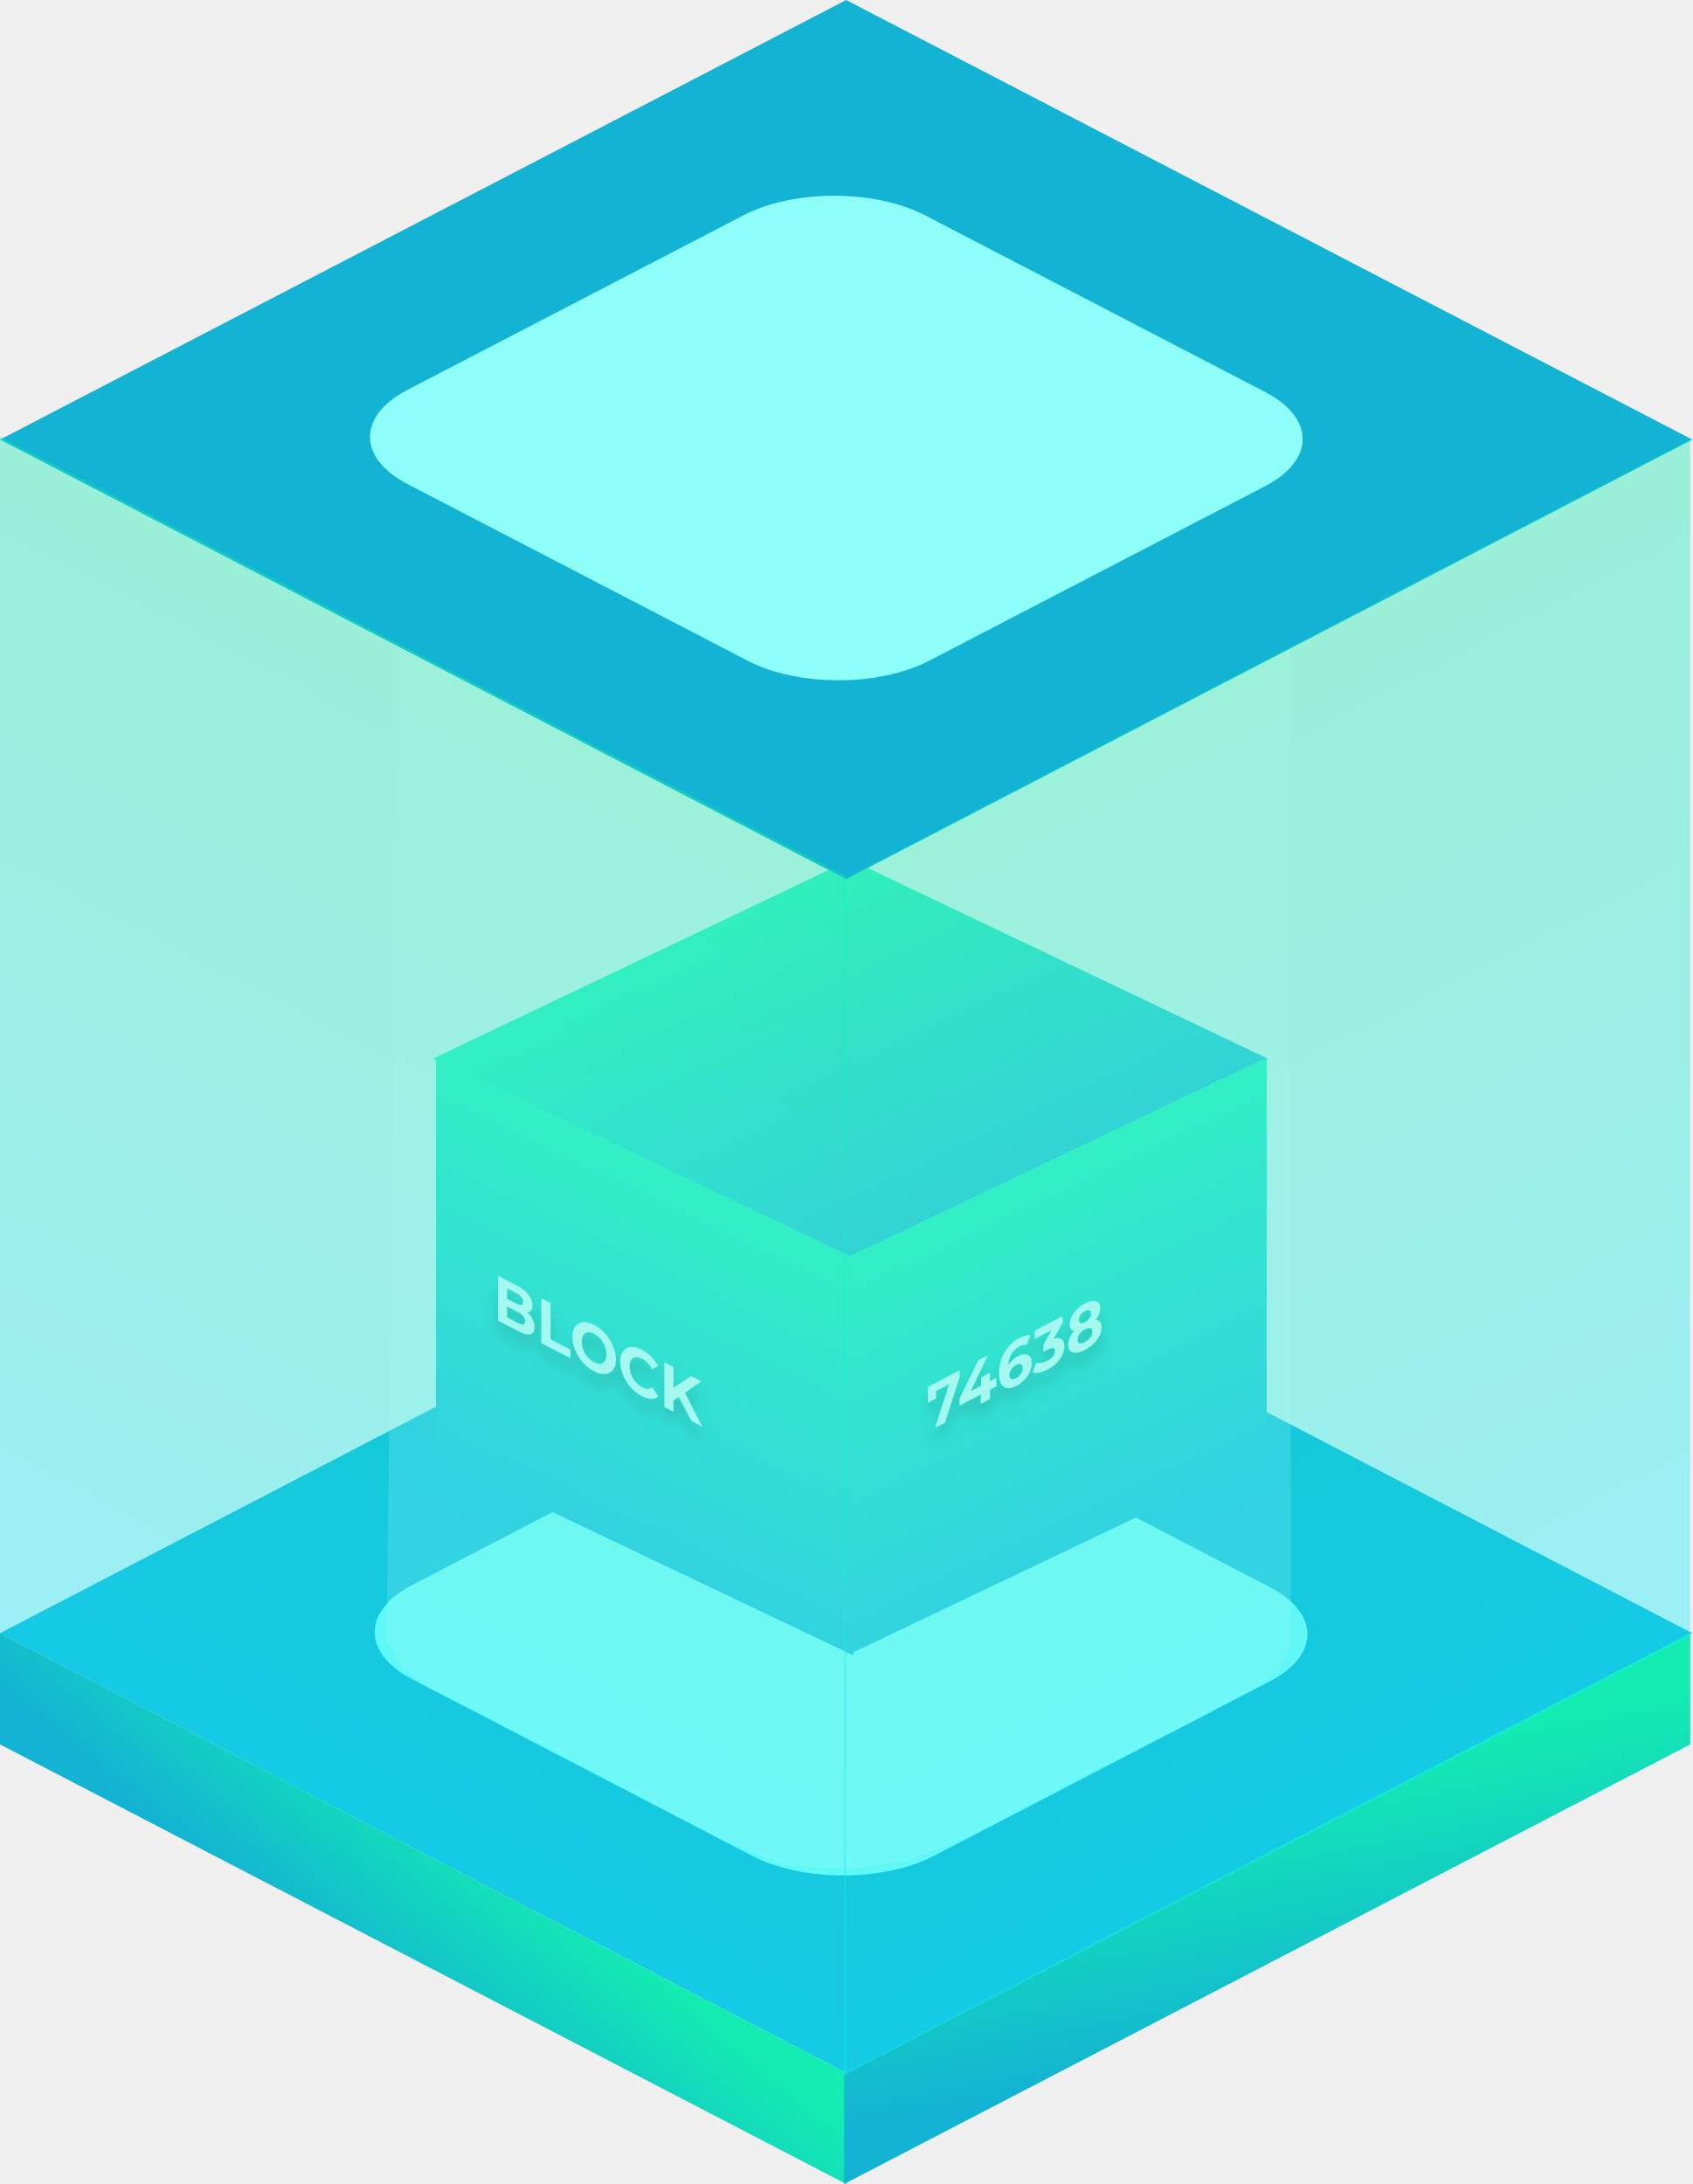
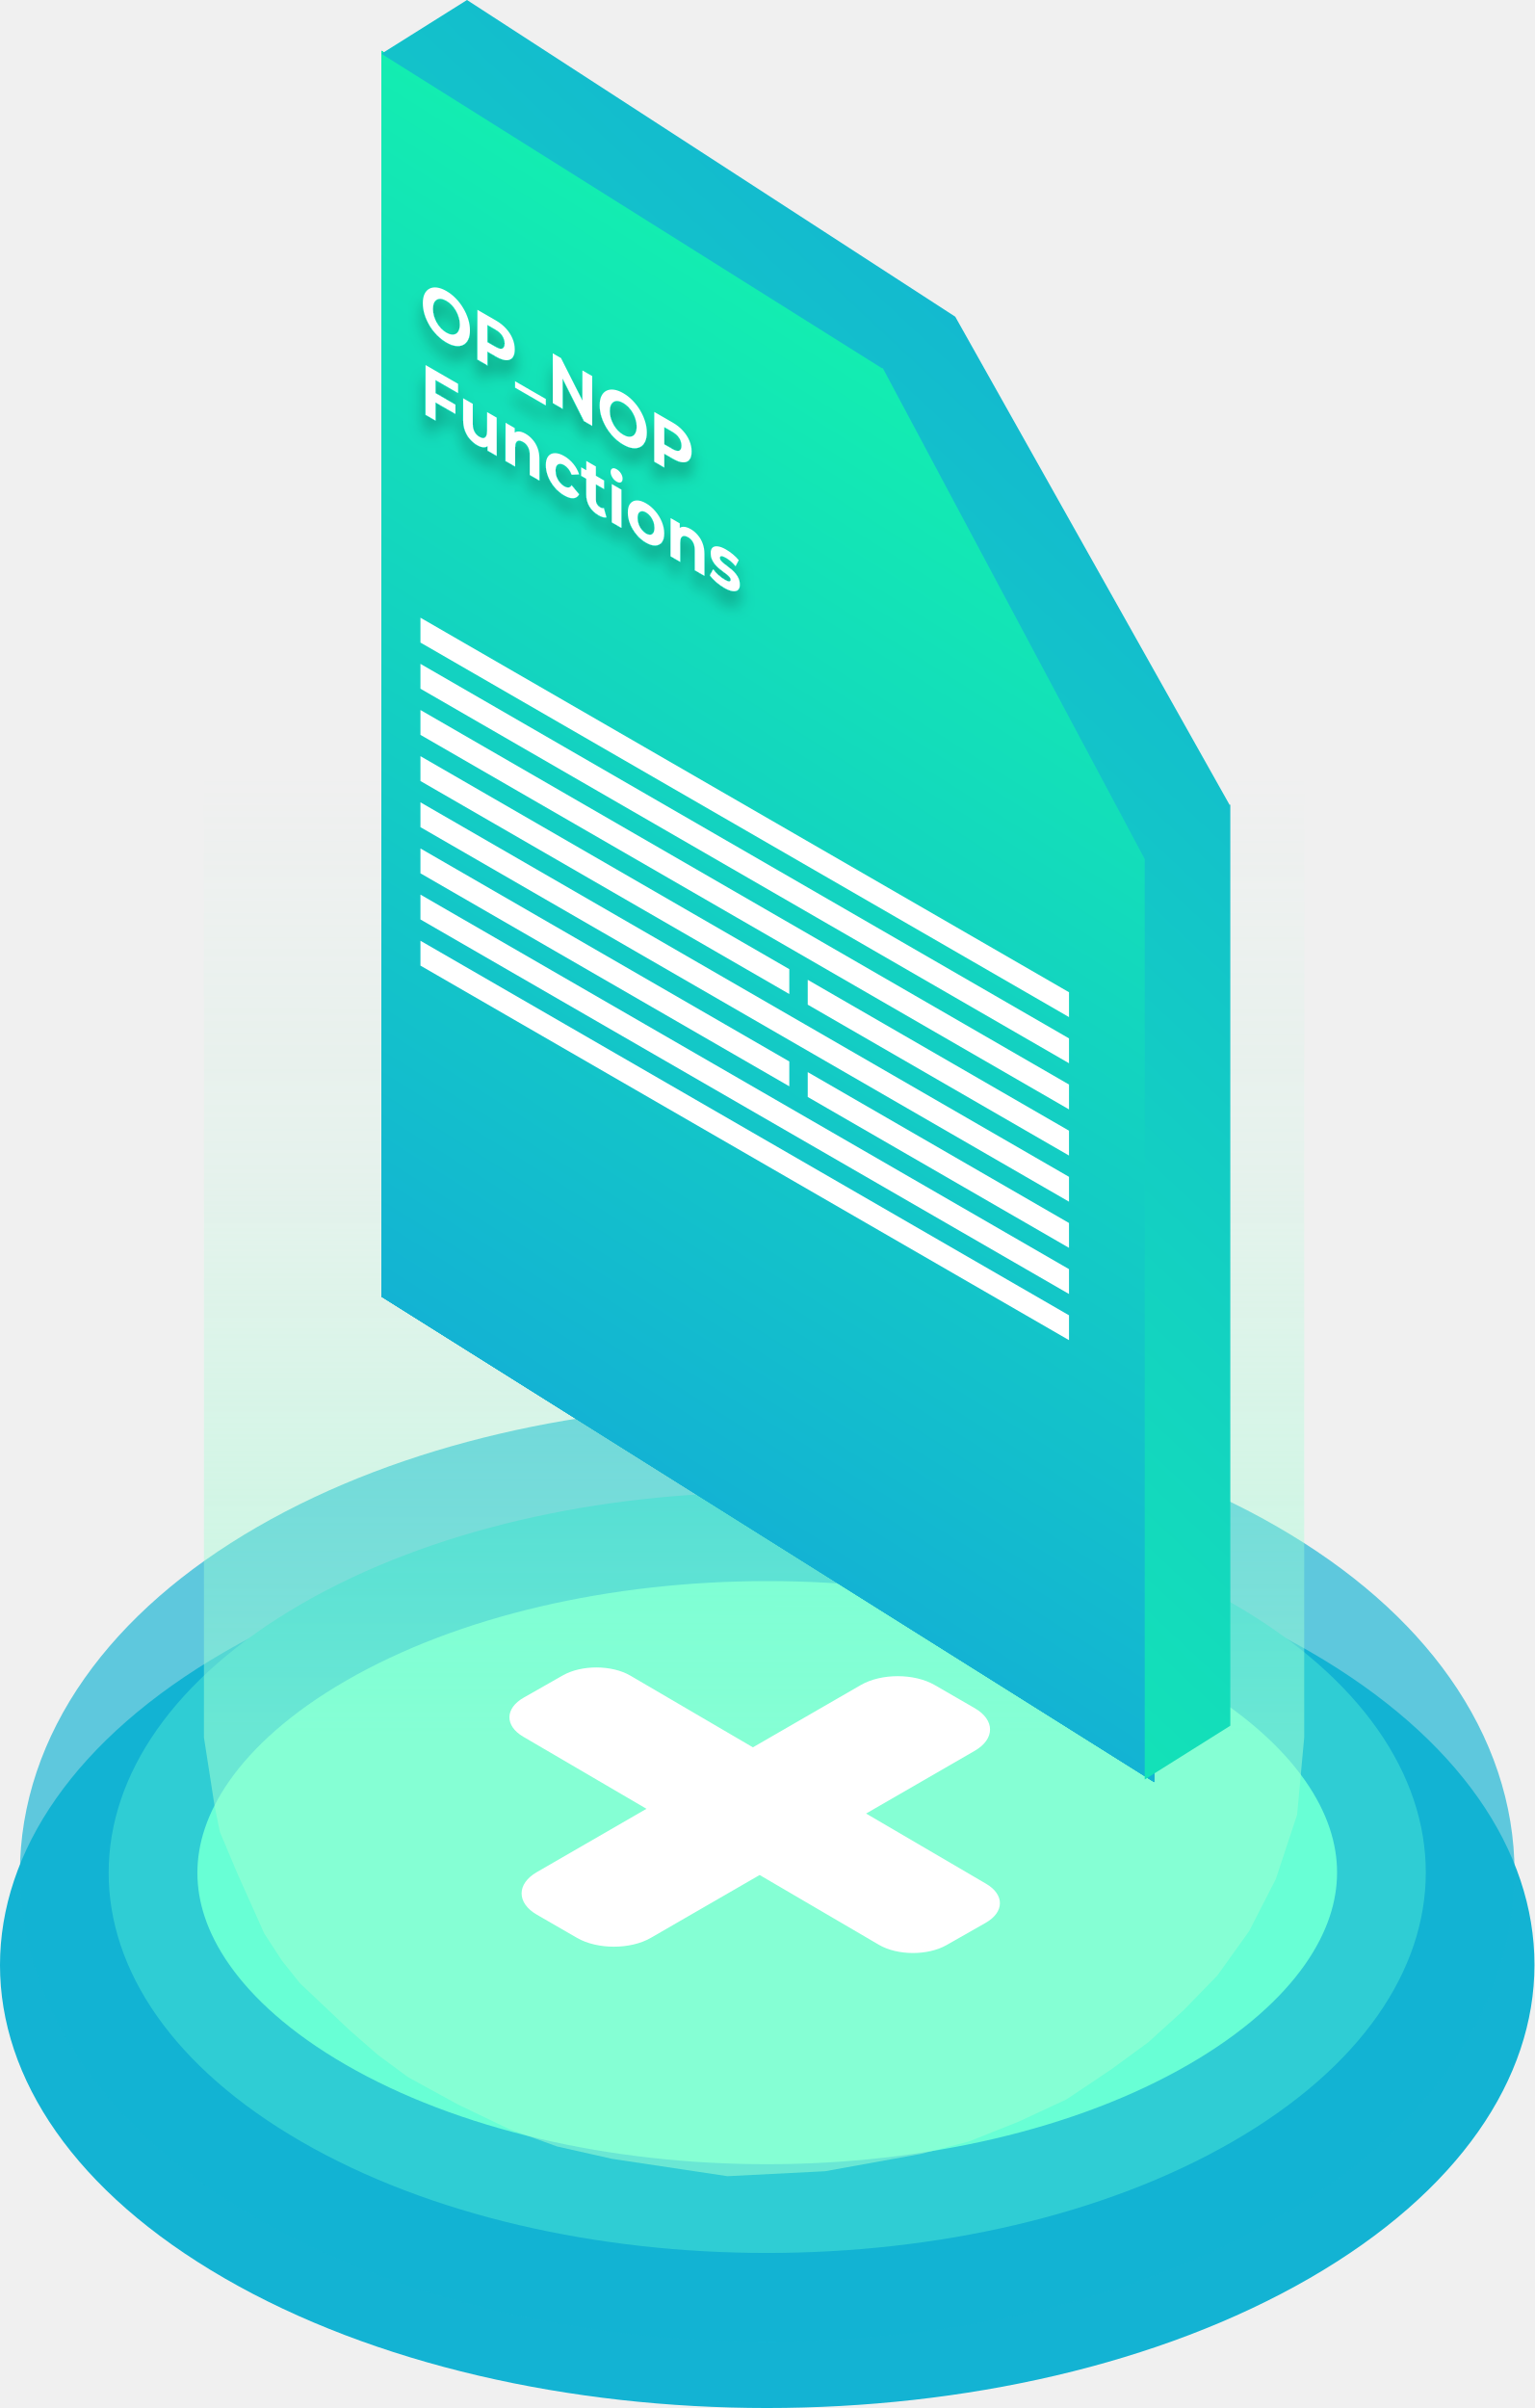
- <svg xmlns="http://www.w3.org/2000/svg" fill="none" viewBox="0 0 529.66 683.53">
-   <rect width="298.434" height="298.434" transform="matrix(0.887397 -0.461006 0.887397 0.461006 0 511.135)" fill="#13B3D3" />
-   <rect width="298.434" height="34.815" transform="matrix(0.887397 0.461006 0 1 0 511.135)" fill="url(#paint0_linear_149_7)" />
-   <rect width="298.434" height="34.815" transform="matrix(0.887397 -0.461006 0 1 264.188 648.714)" fill="url(#paint1_linear_149_7)" />
-   <g style="mix-blend-mode:screen">
-     <rect width="182.487" height="183.944" rx="32" transform="matrix(0.887397 -0.461006 0.887397 0.461006 100.641 510.799)" fill="#84FFD4" />
+ <svg xmlns="http://www.w3.org/2000/svg" fill="none" viewBox="89.54 0 432.33 678.3">
+   <g id="Group 142">
+     <g id="Group 106">
+       <path id="Ellipse 31" d="M458.593 465.231C542.994 513.96 542.964 592.981 458.527 641.731C374.091 690.481 237.221 690.498 152.821 641.769C68.42 593.04 68.45 514.019 152.886 465.269C237.323 416.52 374.193 416.503 458.593 465.231Z" fill="#13B3D3" />
+       <path id="Ellipse 30" d="M436.943 451.731C509.377 493.551 509.365 561.38 436.877 603.231C364.388 645.082 246.906 645.089 174.471 603.269C102.037 561.449 102.049 493.62 174.537 451.769C247.025 409.918 364.508 409.911 436.943 451.731Z" fill="#68FFD5" stroke="url(#paint0_linear_181_2)" stroke-width="50" />
+       <path id="Rectangle 155" d="M147 115H457V489.402L455 511.168L449 529.303L441.5 543.95L432.5 556.504L423 566.269L413 575.336L402.5 583.008L390 591.378L376.5 597.655L362.5 603.235L349 606.723L322 611.605L294.5 613L262 608.118L246.5 604.63L233 599.748L218.5 592.773L204.5 585.101L196 578.824L188 571.849L174 558.597L169 552.319L164 544.647L156.5 527.908L151.5 516.05L150 508.712L147 489.402V115Z" fill="url(#paint1_linear_181_2)" />
+       <g id="Union" style="mix-blend-mode:screen">
+         <path fill-rule="evenodd" clip-rule="evenodd" d="M352.868 474.642C347.128 471.328 337.823 471.328 332.083 474.642L301.673 492.2L267.166 472.015C261.939 468.958 253.405 468.923 248.105 471.938L237.086 478.205C231.786 481.22 231.726 486.142 236.953 489.199L271.683 509.514L240.803 527.343C235.063 530.656 235.063 536.029 240.803 539.343L252.113 545.873C257.852 549.186 267.158 549.186 272.898 545.873L303.568 528.165L337.172 547.822C342.398 550.879 350.932 550.914 356.233 547.899L367.251 541.632C372.552 538.617 372.611 533.695 367.385 530.637L333.558 510.851L364.178 493.172C369.918 489.858 369.918 484.486 364.178 481.172L352.868 474.642Z" fill="white" />
+       </g>
+       <g id="Group 29">
+         <path id="Subtract" fill-rule="evenodd" clip-rule="evenodd" d="M340.654 104.534L197 14.307V365.244L414.734 502V241.946L340.654 104.534Z" fill="url(#paint2_linear_181_2)" />
+         <path id="Subtract_2" fill-rule="evenodd" clip-rule="evenodd" d="M340.654 104.534L197 14.307V365.244L414.734 502V241.946L340.654 104.534Z" fill="url(#paint3_linear_181_2)" />
+       </g>
+       <g id="Group 49">
+         <path id="Subtract_3" fill-rule="evenodd" clip-rule="evenodd" d="M340.654 104.534L197 14.307V365.244L414.734 502V241.946L340.654 104.534Z" fill="url(#paint4_linear_181_2)" />
+         <path id="Subtract_4" fill-rule="evenodd" clip-rule="evenodd" d="M340.654 104.534L197 14.307V365.244L414.734 502V241.946L340.654 104.534Z" fill="url(#paint5_linear_181_2)" />
+       </g>
+       <path id="Union_2" fill-rule="evenodd" clip-rule="evenodd" d="M197 15.148L221.118 0L358.68 89.206L358.681 89.207L358.68 89.207L435.984 226.738L436.177 226.617V486.111L412.059 501.259V241.942L412.048 241.949L338.254 103.669L338.105 103.775L197 15.148Z" fill="url(#paint6_linear_181_2)" />
+       <g id="Group 30">
+         <g id="Rectangle 161" style="mix-blend-mode:screen">
+           <rect width="211" height="7" transform="matrix(0.866025 0.5 0 1 208 174)" fill="white" />
+         </g>
+         <g id="Rectangle 164" style="mix-blend-mode:screen">
+           <rect width="120" height="7" transform="matrix(0.866025 0.5 0 1 208 213)" fill="white" />
+         </g>
+         <g id="Rectangle 169" style="mix-blend-mode:screen">
+           <rect width="85" height="7" transform="matrix(0.866025 0.5 0 1 317.117 276)" fill="white" />
+         </g>
+         <g id="Rectangle 170" style="mix-blend-mode:screen">
+           <rect width="85" height="7" transform="matrix(0.866025 0.5 0 1 317.117 302)" fill="white" />
+         </g>
+         <g id="Rectangle 163" style="mix-blend-mode:screen">
+           <rect width="211" height="7" transform="matrix(0.866025 0.5 0 1 208 200)" fill="white" />
+         </g>
+         <g id="Rectangle 162" style="mix-blend-mode:screen">
+           <rect width="211" height="7" transform="matrix(0.866025 0.5 0 1 208 187)" fill="white" />
+         </g>
+         <g id="Rectangle 165" style="mix-blend-mode:screen">
+           <rect width="211" height="7" transform="matrix(0.866025 0.5 0 1 208 226)" fill="white" />
+         </g>
+         <g id="Rectangle 166" style="mix-blend-mode:screen">
+           <rect width="211" height="7" transform="matrix(0.866025 0.5 0 1 208 265)" fill="white" />
+         </g>
+         <g id="Rectangle 167" style="mix-blend-mode:screen">
+           <rect width="211" height="7" transform="matrix(0.866025 0.5 0 1 208 252)" fill="white" />
+         </g>
+         <g id="Rectangle 168" style="mix-blend-mode:screen">
+           <rect width="120" height="7" transform="matrix(0.866025 0.5 0 1 208 239)" fill="white" />
+         </g>
+       </g>
+       <g id="OP_NOP Functions" filter="url(#filter0_d_181_2)">
+         <path d="M215.327 96.47C214.368 95.917 213.479 95.223 212.659 94.39C211.851 93.563 211.147 92.65 210.546 91.65C209.957 90.657 209.495 89.623 209.16 88.55C208.837 87.483 208.675 86.43 208.675 85.39C208.675 84.35 208.837 83.483 209.16 82.79C209.495 82.103 209.963 81.607 210.563 81.3C211.164 80.993 211.868 80.893 212.677 81C213.485 81.107 214.362 81.433 215.309 81.98C216.268 82.533 217.145 83.22 217.942 84.04C218.75 84.867 219.449 85.777 220.038 86.77C220.638 87.77 221.106 88.807 221.441 89.88C221.776 90.94 221.943 91.997 221.943 93.05C221.943 94.09 221.776 94.96 221.441 95.66C221.106 96.347 220.638 96.843 220.038 97.15C219.449 97.45 218.75 97.547 217.942 97.44C217.145 97.34 216.273 97.017 215.327 96.47ZM215.309 93.7C215.852 94.013 216.348 94.193 216.799 94.24C217.261 94.293 217.665 94.22 218.011 94.02C218.358 93.82 218.623 93.5 218.808 93.06C219.004 92.627 219.102 92.077 219.102 91.41C219.102 90.743 219.004 90.08 218.808 89.42C218.623 88.767 218.358 88.14 218.011 87.54C217.676 86.947 217.278 86.41 216.816 85.93C216.354 85.45 215.852 85.053 215.309 84.74C214.767 84.427 214.264 84.243 213.802 84.19C213.352 84.143 212.954 84.22 212.607 84.42C212.261 84.62 211.989 84.937 211.793 85.37C211.608 85.81 211.516 86.363 211.516 87.03C211.516 87.683 211.608 88.343 211.793 89.01C211.989 89.67 212.255 90.297 212.59 90.89C212.936 91.49 213.34 92.03 213.802 92.51C214.264 92.99 214.767 93.387 215.309 93.7ZM224.052 101.268V87.267L229.3 90.297C230.385 90.924 231.321 91.671 232.106 92.537C232.891 93.391 233.497 94.321 233.924 95.328C234.352 96.334 234.565 97.364 234.565 98.418C234.565 99.457 234.352 100.234 233.924 100.748C233.497 101.261 232.891 101.498 232.106 101.458C231.321 101.404 230.385 101.064 229.3 100.438L225.611 98.308L226.858 97.567V102.888L224.052 101.268ZM226.858 97.927L225.611 95.668L229.144 97.707C230.01 98.207 230.657 98.368 231.084 98.188C231.511 98.007 231.725 97.537 231.725 96.778C231.725 96.004 231.511 95.281 231.084 94.608C230.657 93.934 230.01 93.347 229.144 92.847L225.611 90.808L226.858 89.987V97.927ZM234.657 109.191V107.391L243.318 112.391V114.191L234.657 109.191ZM245.28 113.523V99.523L247.6 100.863L254.754 115.073L253.628 114.423V104.343L256.399 105.943V119.943L254.096 118.613L246.925 104.393L248.051 105.043V115.123L245.28 113.523ZM265.157 125.24C264.198 124.686 263.309 123.993 262.49 123.16C261.681 122.333 260.977 121.42 260.376 120.42C259.788 119.426 259.326 118.393 258.991 117.32C258.667 116.253 258.506 115.2 258.506 114.16C258.506 113.12 258.667 112.253 258.991 111.56C259.326 110.873 259.793 110.376 260.394 110.07C260.994 109.763 261.699 109.663 262.507 109.77C263.315 109.876 264.193 110.203 265.14 110.75C266.098 111.303 266.976 111.99 267.772 112.81C268.581 113.636 269.279 114.546 269.868 115.54C270.468 116.54 270.936 117.576 271.271 118.65C271.606 119.71 271.773 120.766 271.773 121.82C271.773 122.86 271.606 123.73 271.271 124.43C270.936 125.116 270.468 125.613 269.868 125.92C269.279 126.22 268.581 126.316 267.772 126.21C266.976 126.11 266.104 125.786 265.157 125.24ZM265.14 122.47C265.682 122.783 266.179 122.963 266.629 123.01C267.091 123.063 267.495 122.99 267.842 122.79C268.188 122.59 268.454 122.27 268.638 121.83C268.835 121.396 268.933 120.846 268.933 120.18C268.933 119.513 268.835 118.85 268.638 118.19C268.454 117.536 268.188 116.91 267.842 116.31C267.507 115.716 267.108 115.18 266.646 114.7C266.185 114.22 265.682 113.823 265.14 113.51C264.597 113.196 264.095 113.013 263.633 112.96C263.182 112.913 262.784 112.99 262.438 113.19C262.091 113.39 261.82 113.706 261.623 114.14C261.439 114.58 261.346 115.133 261.346 115.8C261.346 116.453 261.439 117.113 261.623 117.78C261.82 118.44 262.085 119.066 262.42 119.66C262.767 120.26 263.171 120.8 263.633 121.28C264.095 121.76 264.597 122.156 265.14 122.47ZM273.882 130.037V116.037L279.13 119.067C280.216 119.694 281.151 120.44 281.936 121.307C282.721 122.16 283.328 123.09 283.755 124.097C284.182 125.104 284.396 126.134 284.396 127.187C284.396 128.227 284.182 129.004 283.755 129.517C283.328 130.03 282.721 130.267 281.936 130.227C281.151 130.174 280.216 129.834 279.13 129.207L275.441 127.077L276.688 126.337V131.657L273.882 130.037ZM276.688 126.697L275.441 124.437L278.974 126.477C279.84 126.977 280.487 127.137 280.914 126.957C281.341 126.777 281.555 126.307 281.555 125.547C281.555 124.774 281.341 124.05 280.914 123.377C280.487 122.704 279.84 122.117 278.974 121.617L275.441 119.577L276.688 118.757V126.697ZM212.036 110.63L217.855 113.99V116.59L212.036 113.23V110.63ZM212.244 118.45L209.438 116.83V102.83L218.6 108.12V110.72L212.244 107.05V118.45ZM224.021 125.41C223.247 124.963 222.555 124.39 221.943 123.69C221.342 122.996 220.875 122.2 220.54 121.3C220.205 120.386 220.037 119.376 220.037 118.27V112.19L222.739 113.75V119.37C222.739 120.263 222.901 121.016 223.224 121.63C223.559 122.236 224.027 122.713 224.627 123.06C225.043 123.3 225.412 123.413 225.736 123.4C226.059 123.373 226.313 123.2 226.498 122.88C226.683 122.546 226.775 122.053 226.775 121.4V116.08L229.477 117.64V128.4L226.914 126.92V123.96L227.381 125.09C227.069 125.656 226.608 125.956 225.996 125.99C225.395 126.016 224.737 125.823 224.021 125.41ZM237.644 122.195C238.383 122.622 239.041 123.175 239.619 123.855C240.207 124.528 240.669 125.315 241.004 126.215C241.339 127.102 241.507 128.092 241.507 129.185V135.345L238.805 133.785V128.105C238.805 127.238 238.637 126.502 238.302 125.895C237.979 125.295 237.517 124.822 236.917 124.475C236.489 124.228 236.103 124.112 235.756 124.125C235.421 124.132 235.156 124.292 234.959 124.605C234.775 124.925 234.682 125.418 234.682 126.085V131.405L231.98 129.845V119.085L234.561 120.575V123.555L234.076 122.375C234.411 121.848 234.89 121.572 235.514 121.545C236.137 121.518 236.847 121.735 237.644 122.195ZM248.527 139.558C247.522 138.978 246.627 138.228 245.842 137.308C245.057 136.375 244.439 135.358 243.989 134.258C243.55 133.165 243.331 132.085 243.331 131.018C243.331 129.938 243.55 129.111 243.989 128.538C244.439 127.958 245.057 127.661 245.842 127.648C246.627 127.621 247.522 127.898 248.527 128.478C249.508 129.045 250.363 129.778 251.09 130.678C251.818 131.565 252.355 132.548 252.701 133.628L250.605 133.718C250.363 133.071 250.057 132.521 249.687 132.068C249.329 131.621 248.937 131.275 248.509 131.028C248.048 130.761 247.632 130.641 247.262 130.668C246.893 130.695 246.598 130.865 246.379 131.178C246.171 131.498 246.067 131.971 246.067 132.598C246.067 133.225 246.171 133.818 246.379 134.378C246.598 134.945 246.893 135.455 247.262 135.908C247.632 136.361 248.048 136.721 248.509 136.988C248.937 137.235 249.329 137.348 249.687 137.328C250.057 137.301 250.363 137.098 250.605 136.718L252.701 139.248C252.355 139.915 251.818 140.278 251.09 140.338C250.363 140.385 249.508 140.125 248.527 139.558ZM258.203 145.144C257.106 144.511 256.251 143.698 255.639 142.704C255.027 141.698 254.721 140.554 254.721 139.274V129.834L257.423 131.394V140.794C257.423 141.248 257.527 141.661 257.735 142.034C257.943 142.394 258.226 142.678 258.584 142.884C259.011 143.131 259.375 143.208 259.675 143.114L260.402 145.734C260.125 145.801 259.79 145.781 259.398 145.674C259.017 145.561 258.618 145.384 258.203 145.144ZM253.284 134.024V131.624L259.744 135.354V137.754L253.284 134.024ZM261.919 147.13V136.37L264.621 137.93V148.69L261.919 147.13ZM263.27 135.65C262.773 135.363 262.369 134.963 262.058 134.45C261.746 133.937 261.59 133.433 261.59 132.94C261.59 132.447 261.746 132.123 262.058 131.97C262.369 131.817 262.773 131.883 263.27 132.17C263.767 132.457 264.171 132.85 264.482 133.35C264.794 133.837 264.95 134.327 264.95 134.82C264.95 135.34 264.794 135.683 264.482 135.85C264.182 136.01 263.778 135.943 263.27 135.65ZM271.563 152.858C270.57 152.285 269.686 151.535 268.913 150.608C268.151 149.688 267.544 148.685 267.094 147.598C266.655 146.505 266.436 145.425 266.436 144.358C266.436 143.278 266.655 142.451 267.094 141.878C267.544 141.298 268.151 140.995 268.913 140.968C269.686 140.935 270.57 141.205 271.563 141.778C272.544 142.345 273.422 143.091 274.195 144.018C274.969 144.931 275.575 145.928 276.014 147.008C276.453 148.088 276.672 149.175 276.672 150.268C276.672 151.335 276.453 152.161 276.014 152.748C275.575 153.321 274.969 153.625 274.195 153.658C273.422 153.691 272.544 153.425 271.563 152.858ZM271.563 150.298C272.013 150.558 272.417 150.671 272.775 150.638C273.133 150.605 273.416 150.428 273.624 150.108C273.832 149.775 273.936 149.301 273.936 148.688C273.936 148.061 273.832 147.468 273.624 146.908C273.416 146.348 273.133 145.845 272.775 145.398C272.417 144.951 272.013 144.598 271.563 144.338C271.112 144.078 270.708 143.965 270.35 143.998C269.992 144.031 269.704 144.205 269.484 144.518C269.276 144.838 269.173 145.311 269.173 145.938C269.173 146.551 269.276 147.145 269.484 147.718C269.704 148.285 269.992 148.791 270.35 149.238C270.708 149.685 271.112 150.038 271.563 150.298ZM284.142 149.041C284.881 149.467 285.539 150.021 286.117 150.701C286.706 151.374 287.167 152.161 287.502 153.061C287.837 153.947 288.005 154.937 288.005 156.031V162.191L285.303 160.631V154.951C285.303 154.084 285.135 153.347 284.8 152.741C284.477 152.141 284.015 151.667 283.415 151.321C282.987 151.074 282.601 150.957 282.254 150.971C281.919 150.977 281.654 151.137 281.457 151.451C281.273 151.771 281.18 152.264 281.18 152.931V158.251L278.478 156.691V145.931L281.059 147.421V150.401L280.574 149.221C280.909 148.694 281.388 148.417 282.012 148.391C282.635 148.364 283.345 148.581 284.142 149.041ZM293.589 165.575C292.792 165.115 292.024 164.565 291.285 163.925C290.558 163.278 289.98 162.665 289.553 162.085L290.454 160.365C290.881 160.918 291.383 161.461 291.961 161.995C292.55 162.521 293.127 162.948 293.693 163.275C294.316 163.635 294.755 163.801 295.009 163.775C295.275 163.755 295.408 163.591 295.408 163.285C295.408 163.031 295.304 162.785 295.096 162.545C294.899 162.298 294.634 162.045 294.299 161.785C293.964 161.525 293.595 161.245 293.191 160.945C292.798 160.651 292.4 160.335 291.995 159.995C291.591 159.641 291.222 159.255 290.887 158.835C290.552 158.415 290.281 157.951 290.073 157.445C289.877 156.945 289.778 156.388 289.778 155.775C289.778 155.095 289.946 154.591 290.281 154.265C290.627 153.945 291.124 153.825 291.77 153.905C292.417 153.971 293.191 154.265 294.091 154.785C294.726 155.151 295.373 155.605 296.031 156.145C296.689 156.685 297.238 157.235 297.677 157.795L296.776 159.495C296.326 158.928 295.869 158.458 295.408 158.085C294.957 157.705 294.518 157.391 294.091 157.145C293.491 156.798 293.052 156.638 292.775 156.665C292.498 156.691 292.359 156.851 292.359 157.145C292.359 157.411 292.457 157.668 292.654 157.915C292.861 158.168 293.133 158.431 293.468 158.705C293.803 158.978 294.166 159.261 294.559 159.555C294.963 159.841 295.367 160.161 295.771 160.515C296.175 160.868 296.539 161.251 296.862 161.665C297.197 162.071 297.469 162.528 297.677 163.035C297.884 163.528 297.988 164.081 297.988 164.695C297.988 165.361 297.815 165.855 297.469 166.175C297.122 166.481 296.62 166.591 295.962 166.505C295.315 166.425 294.524 166.115 293.589 165.575Z" fill="white" />
+       </g>
+     </g>
  </g>
-   <rect width="144.718" height="144.718" transform="matrix(0.902729 -0.430209 0.902729 0.430209 135.477 331.323)" fill="url(#paint2_linear_149_7)" />
-   <rect width="144.718" height="124.518" transform="matrix(0.902729 0.430209 0 1 136.43 331.323)" fill="url(#paint3_linear_149_7)" />
-   <rect width="144.718" height="124.518" transform="matrix(0.902729 -0.430209 0 1 265.805 393.188)" fill="url(#paint4_linear_149_7)" />
-   <g filter="url(#filter0_d_149_7)">
-     <path d="M155.864 413.276V399.276L161.933 402.429C163.495 403.24 164.667 404.182 165.448 405.254C166.24 406.333 166.637 407.419 166.637 408.512C166.637 409.245 166.477 409.802 166.158 410.183C165.838 410.551 165.4 410.736 164.844 410.741C164.288 410.745 163.649 410.56 162.927 410.185L163.265 409.54C164.046 409.946 164.738 410.452 165.341 411.059C165.945 411.653 166.412 412.315 166.743 413.047C167.086 413.786 167.258 414.562 167.258 415.375C167.258 416.575 166.838 417.297 165.998 417.54C165.158 417.77 163.921 417.461 162.288 416.613L155.864 413.276ZM158.721 412.32L162.075 414.063C162.821 414.45 163.383 414.608 163.762 414.538C164.152 414.461 164.347 414.123 164.347 413.523C164.347 412.936 164.152 412.401 163.762 411.918C163.383 411.428 162.821 410.99 162.075 410.603L158.508 408.749V406.389L161.579 407.984C162.277 408.347 162.809 408.49 163.176 408.414C163.554 408.331 163.744 408.009 163.744 407.449C163.744 406.903 163.554 406.398 163.176 405.934C162.809 405.464 162.277 405.047 161.579 404.684L158.721 403.2V412.32ZM169.435 420.326V406.326L172.31 407.819V419.179L178.539 422.416V425.056L169.435 420.326ZM185.972 429.157C184.99 428.647 184.079 427.993 183.239 427.197C182.411 426.407 181.689 425.525 181.074 424.552C180.47 423.585 179.997 422.573 179.654 421.515C179.323 420.462 179.157 419.416 179.157 418.376C179.157 417.336 179.323 416.462 179.654 415.755C179.997 415.053 180.476 414.535 181.091 414.201C181.707 413.868 182.428 413.736 183.257 413.806C184.085 413.877 184.984 414.164 185.954 414.668C186.936 415.178 187.836 415.825 188.652 416.609C189.48 417.399 190.196 418.278 190.8 419.245C191.415 420.218 191.894 421.233 192.237 422.292C192.58 423.337 192.752 424.386 192.752 425.439C192.752 426.479 192.58 427.357 192.237 428.072C191.894 428.773 191.415 429.291 190.8 429.625C190.196 429.951 189.48 430.079 188.652 430.009C187.836 429.945 186.942 429.661 185.972 429.157ZM185.954 426.388C186.51 426.677 187.019 426.834 187.481 426.861C187.954 426.893 188.368 426.802 188.723 426.586C189.078 426.37 189.35 426.039 189.539 425.59C189.741 425.148 189.841 424.594 189.841 423.927C189.841 423.26 189.741 422.601 189.539 421.95C189.35 421.305 189.078 420.69 188.723 420.106C188.38 419.528 187.972 419.009 187.498 418.55C187.025 418.091 186.51 417.717 185.954 417.428C185.398 417.139 184.884 416.978 184.41 416.946C183.949 416.919 183.541 417.014 183.186 417.229C182.831 417.445 182.553 417.774 182.352 418.216C182.162 418.664 182.068 419.222 182.068 419.889C182.068 420.542 182.162 421.198 182.352 421.856C182.553 422.507 182.825 423.122 183.168 423.7C183.523 424.285 183.937 424.806 184.41 425.266C184.884 425.725 185.398 426.099 185.954 426.388ZM200.858 436.89C199.9 436.392 199.006 435.755 198.178 434.978C197.362 434.194 196.652 433.319 196.048 432.352C195.445 431.385 194.972 430.372 194.629 429.314C194.297 428.262 194.132 427.209 194.132 426.156C194.132 425.103 194.297 424.222 194.629 423.514C194.972 422.812 195.445 422.292 196.048 421.952C196.664 421.618 197.38 421.49 198.196 421.567C199.012 421.631 199.906 421.916 200.876 422.42C201.953 422.979 202.923 423.696 203.787 424.572C204.662 425.44 205.396 426.434 205.987 427.555L204.142 428.516C203.716 427.748 203.242 427.096 202.722 426.558C202.201 426.008 201.633 425.573 201.018 425.253C200.438 424.952 199.906 424.782 199.421 424.744C198.935 424.705 198.515 424.793 198.161 425.009C197.806 425.224 197.527 425.553 197.326 425.996C197.137 426.444 197.042 427.001 197.042 427.668C197.042 428.335 197.137 428.991 197.326 429.636C197.527 430.287 197.806 430.904 198.161 431.489C198.515 432.073 198.935 432.598 199.421 433.064C199.906 433.529 200.438 433.912 201.018 434.213C201.633 434.533 202.201 434.695 202.722 434.698C203.242 434.689 203.716 434.515 204.142 434.176L205.987 437.055C205.396 437.561 204.662 437.8 203.787 437.772C202.923 437.75 201.947 437.456 200.858 436.89ZM210.502 438.461L210.343 434.638L216.288 430.666L219.483 432.326L214.123 436.041L212.526 437.132L210.502 438.461ZM207.929 440.324V426.324L210.786 427.808V441.808L207.929 440.324ZM216.43 444.74L212.011 436.344L213.892 435.022L219.785 446.483L216.43 444.74Z" fill="white" />
-   </g>
-   <g filter="url(#filter1_d_149_7)">
-     <path d="M292.634 446.891L297.625 431.504L298.368 432.513L291.695 436.024L292.97 433.834V437.634L290.421 438.975V434.055L300.351 428.83V430.93L295.749 445.252L292.634 446.891ZM300.327 439.903V437.723L306.168 425.769L309.177 424.186L303.46 436.074L302.062 436.35L311.814 431.219V433.859L300.327 439.903ZM307 439.332V436.392L307.089 433.705V431.085L309.797 429.66V437.86L307 439.332ZM318.212 433.673C317.079 434.269 316.094 434.52 315.256 434.428C314.43 434.329 313.793 433.884 313.345 433.094C312.896 432.303 312.672 431.154 312.672 429.647C312.672 428.034 312.937 426.528 313.468 425.128C314.011 423.723 314.755 422.478 315.699 421.395C316.654 420.305 317.752 419.435 318.991 418.783C319.651 418.435 320.283 418.183 320.885 418.026C321.486 417.87 322.006 417.837 322.442 417.927L321.38 420.866C321.038 420.779 320.672 420.791 320.283 420.903C319.893 421.001 319.486 421.162 319.061 421.386C317.988 421.951 317.138 422.764 316.513 423.827C315.887 424.889 315.575 426.14 315.575 427.58C315.575 427.82 315.575 428.087 315.575 428.38C315.586 428.667 315.622 428.942 315.681 429.204L314.884 428.783C315.109 428.145 315.398 427.56 315.752 427.027C316.106 426.481 316.525 425.994 317.008 425.566C317.504 425.118 318.047 424.739 318.637 424.429C319.439 424.007 320.159 423.808 320.796 423.833C321.433 423.858 321.941 424.097 322.318 424.552C322.708 425 322.902 425.665 322.902 426.545C322.902 427.491 322.69 428.43 322.265 429.36C321.852 430.271 321.292 431.105 320.584 431.865C319.887 432.604 319.097 433.207 318.212 433.673ZM318.053 431.336C318.454 431.125 318.808 430.859 319.115 430.538C319.433 430.197 319.681 429.82 319.858 429.406C320.035 428.993 320.123 428.58 320.123 428.167C320.123 427.527 319.929 427.123 319.539 426.954C319.162 426.766 318.654 426.84 318.017 427.175C317.592 427.398 317.221 427.687 316.902 428.042C316.584 428.383 316.33 428.763 316.141 429.182C315.964 429.582 315.876 429.988 315.876 430.402C315.876 430.802 315.964 431.115 316.141 431.342C316.318 431.556 316.566 431.672 316.884 431.691C317.203 431.697 317.592 431.578 318.053 431.336ZM327.959 428.544C327.098 428.997 326.243 429.321 325.393 429.514C324.543 429.695 323.824 429.7 323.234 429.53L324.349 426.464C324.821 426.602 325.369 426.62 325.995 426.518C326.62 426.415 327.251 426.196 327.889 425.861C328.608 425.482 329.175 425.024 329.588 424.487C330.001 423.95 330.207 423.401 330.207 422.841C330.207 422.308 330.024 421.984 329.659 421.87C329.293 421.756 328.703 421.913 327.889 422.341L326.579 423.03V420.89L330.03 414.654L330.349 415.647L323.853 419.064V416.464L332.526 411.901V414.001L329.092 420.228L327.641 420.052L328.473 419.614C329.995 418.813 331.145 418.594 331.924 418.958C332.703 419.321 333.092 420.11 333.092 421.323C333.092 422.11 332.909 422.946 332.544 423.832C332.178 424.704 331.617 425.553 330.862 426.377C330.107 427.201 329.139 427.923 327.959 428.544ZM339.549 422.446C338.511 422.992 337.602 423.297 336.823 423.36C336.044 423.41 335.437 423.23 335 422.819C334.564 422.396 334.345 421.751 334.345 420.884C334.345 420.017 334.558 419.172 334.983 418.349C335.419 417.506 336.027 416.726 336.806 416.009C337.584 415.28 338.499 414.639 339.549 414.086C340.611 413.527 341.531 413.203 342.31 413.113C343.101 413.004 343.708 413.144 344.133 413.534C344.57 413.904 344.788 414.523 344.788 415.389C344.788 416.256 344.57 417.131 344.133 418.014C343.697 418.884 343.083 419.707 342.292 420.483C341.514 421.239 340.599 421.893 339.549 422.446ZM339.549 420.066C340.269 419.687 340.835 419.209 341.248 418.632C341.673 418.048 341.885 417.443 341.885 416.817C341.885 416.19 341.673 415.815 341.248 415.692C340.835 415.549 340.269 415.667 339.549 416.046C338.841 416.418 338.281 416.893 337.868 417.471C337.455 418.035 337.248 418.63 337.248 419.257C337.248 419.883 337.455 420.268 337.868 420.411C338.281 420.553 338.841 420.438 339.549 420.066ZM339.549 415.726C338.593 416.229 337.755 416.523 337.036 416.608C336.328 416.688 335.773 416.553 335.372 416.204C334.983 415.835 334.788 415.258 334.788 414.471C334.788 413.644 334.988 412.832 335.39 412.034C335.791 411.223 336.351 410.468 337.071 409.77C337.791 409.058 338.617 408.456 339.549 407.966C340.505 407.463 341.337 407.192 342.045 407.153C342.764 407.094 343.325 407.259 343.726 407.648C344.139 408.018 344.346 408.616 344.346 409.442C344.346 410.229 344.145 411.014 343.744 411.799C343.354 412.564 342.8 413.282 342.08 413.954C341.36 414.626 340.517 415.217 339.549 415.726ZM339.549 413.826C340.151 413.509 340.623 413.108 340.965 412.621C341.319 412.128 341.496 411.615 341.496 411.082C341.496 410.522 341.313 410.184 340.947 410.07C340.593 409.95 340.127 410.042 339.549 410.346C338.983 410.644 338.522 411.039 338.168 411.532C337.814 412.025 337.637 412.552 337.637 413.112C337.637 413.645 337.809 413.975 338.151 414.102C338.493 414.228 338.959 414.136 339.549 413.826Z" fill="white" />
-   </g>
-   <path d="M125.392 137L261.559 209.092L404 137V514.625L400.235 522.635L392.705 528.356L375.763 537.511L339.996 555.248L303.601 574.701L284.776 582.139L265.951 585L245.871 583.856L227.047 576.418L189.397 556.392L154.257 538.083L134.177 528.356L125.392 521.49L121 512.908L125.392 137Z" fill="white" fill-opacity="0.21" />
-   <rect width="298.434" height="298.434" transform="matrix(0.887397 -0.461006 0.887397 0.461006 0 137.58)" fill="#13B3D3" />
-   <g style="mix-blend-mode:screen">
-     <rect width="182.487" height="183.944" rx="32" transform="matrix(0.887397 -0.461006 0.887397 0.461006 99.1641 136.748)" fill="#84FFD4" />
-   </g>
-   <rect width="298.434" height="374.353" transform="matrix(0.887397 0.461006 0 1 0 136.709)" fill="url(#paint5_linear_149_7)" fill-opacity="0.39" />
-   <rect width="298.434" height="374.353" transform="matrix(0.887397 -0.461006 0 1 264.188 275.159)" fill="url(#paint6_linear_149_7)" fill-opacity="0.39" />
  <defs>
-     <filter id="filter0_d_149_7" x="151.867" y="399.036" width="71.914" height="55.687" filterUnits="userSpaceOnUse" color-interpolation-filters="sRGB">
+     <filter id="filter0_d_181_2" x="204.672" y="78.15" width="97.32" height="97.965" filterUnits="userSpaceOnUse" color-interpolation-filters="sRGB">
      <feFlood flood-opacity="0" result="BackgroundImageFix" />
      <feColorMatrix in="SourceAlpha" type="matrix" values="0 0 0 0 0 0 0 0 0 0 0 0 0 0 0 0 0 0 127 0" result="hardAlpha" />
      <feOffset dy="4" />
      <feGaussianBlur stdDeviation="2" />
      <feComposite in2="hardAlpha" operator="out" />
      <feColorMatrix type="matrix" values="0 0 0 0 0 0 0 0 0 0 0 0 0 0 0 0 0 0 0.25 0" />
-       <feBlend mode="normal" in2="BackgroundImageFix" result="effect1_dropShadow_149_7" />
-       <feBlend mode="normal" in="SourceGraphic" in2="effect1_dropShadow_149_7" result="shape" />
+       <feBlend mode="normal" in2="BackgroundImageFix" result="effect1_dropShadow_181_2" />
+       <feBlend mode="normal" in="SourceGraphic" in2="effect1_dropShadow_181_2" result="shape" />
    </filter>
-     <filter id="filter1_d_149_7" x="286.422" y="405.209" width="62.367" height="51.085" filterUnits="userSpaceOnUse" color-interpolation-filters="sRGB">
-       <feFlood flood-opacity="0" result="BackgroundImageFix" />
-       <feColorMatrix in="SourceAlpha" type="matrix" values="0 0 0 0 0 0 0 0 0 0 0 0 0 0 0 0 0 0 127 0" result="hardAlpha" />
-       <feOffset dy="4" />
-       <feGaussianBlur stdDeviation="2" />
-       <feComposite in2="hardAlpha" operator="out" />
-       <feColorMatrix type="matrix" values="0 0 0 0 0 0 0 0 0 0 0 0 0 0 0 0 0 0 0.25 0" />
-       <feBlend mode="normal" in2="BackgroundImageFix" result="effect1_dropShadow_149_7" />
-       <feBlend mode="normal" in="SourceGraphic" in2="effect1_dropShadow_149_7" result="shape" />
-     </filter>
-     <linearGradient id="paint0_linear_149_7" x1="-0.231" y1="17.834" x2="23.434" y2="-63.301" gradientUnits="userSpaceOnUse">
-       <stop stop-color="#13B3D3" />
-       <stop offset="1" stop-color="#13EDB1" />
+     <linearGradient id="paint0_linear_181_2" x1="152.886" y1="439.269" x2="305.707" y2="703.962" gradientUnits="userSpaceOnUse">
+       <stop offset="1" stop-color="#13B3D3" stop-opacity="0.66" />
    </linearGradient>
-     <linearGradient id="paint1_linear_149_7" x1="-0.231" y1="17.834" x2="23.434" y2="-63.301" gradientUnits="userSpaceOnUse">
-       <stop stop-color="#13B3D3" />
-       <stop offset="1" stop-color="#13EDB1" />
+     <linearGradient id="paint1_linear_181_2" x1="302.113" y1="115" x2="301.98" y2="489.402" gradientUnits="userSpaceOnUse">
+       <stop offset="0.276" stop-color="#9FFFD4" stop-opacity="0" />
+       <stop offset="0.573" stop-color="#9FFFD4" stop-opacity="0.129" />
+       <stop offset="1" stop-color="#9FFFD4" stop-opacity="0.53" />
    </linearGradient>
-     <linearGradient id="paint2_linear_149_7" x1="72.359" y1="0" x2="72.359" y2="144.718" gradientUnits="userSpaceOnUse">
+     <linearGradient id="paint2_linear_181_2" x1="305.867" y1="82.685" x2="147.803" y2="334.344" gradientUnits="userSpaceOnUse">
      <stop stop-color="#13EDB1" />
      <stop offset="1" stop-color="#13B3D3" />
    </linearGradient>
-     <linearGradient id="paint3_linear_149_7" x1="72.359" y1="0" x2="72.359" y2="124.518" gradientUnits="userSpaceOnUse">
+     <linearGradient id="paint3_linear_181_2" x1="305.867" y1="82.685" x2="147.803" y2="334.344" gradientUnits="userSpaceOnUse">
      <stop stop-color="#13EDB1" />
      <stop offset="1" stop-color="#13B3D3" />
    </linearGradient>
-     <linearGradient id="paint4_linear_149_7" x1="72.359" y1="0" x2="72.359" y2="124.518" gradientUnits="userSpaceOnUse">
+     <linearGradient id="paint4_linear_181_2" x1="305.867" y1="82.685" x2="147.803" y2="334.344" gradientUnits="userSpaceOnUse">
      <stop stop-color="#13EDB1" />
      <stop offset="1" stop-color="#13B3D3" />
    </linearGradient>
-     <linearGradient id="paint5_linear_149_7" x1="149.217" y1="0" x2="149.217" y2="374.353" gradientUnits="userSpaceOnUse">
+     <linearGradient id="paint5_linear_181_2" x1="305.867" y1="82.685" x2="147.803" y2="334.344" gradientUnits="userSpaceOnUse">
      <stop stop-color="#13EDB1" />
-       <stop offset="1" stop-color="#17EDFE" />
+       <stop offset="1" stop-color="#13B3D3" />
    </linearGradient>
-     <linearGradient id="paint6_linear_149_7" x1="149.217" y1="0" x2="149.217" y2="374.353" gradientUnits="userSpaceOnUse">
+     <linearGradient id="paint6_linear_181_2" x1="197" y1="402.498" x2="459.666" y2="120.652" gradientUnits="userSpaceOnUse">
      <stop stop-color="#13EDB1" />
-       <stop offset="1" stop-color="#17EDFE" />
+       <stop offset="1" stop-color="#13B3D3" />
    </linearGradient>
  </defs>
</svg>
